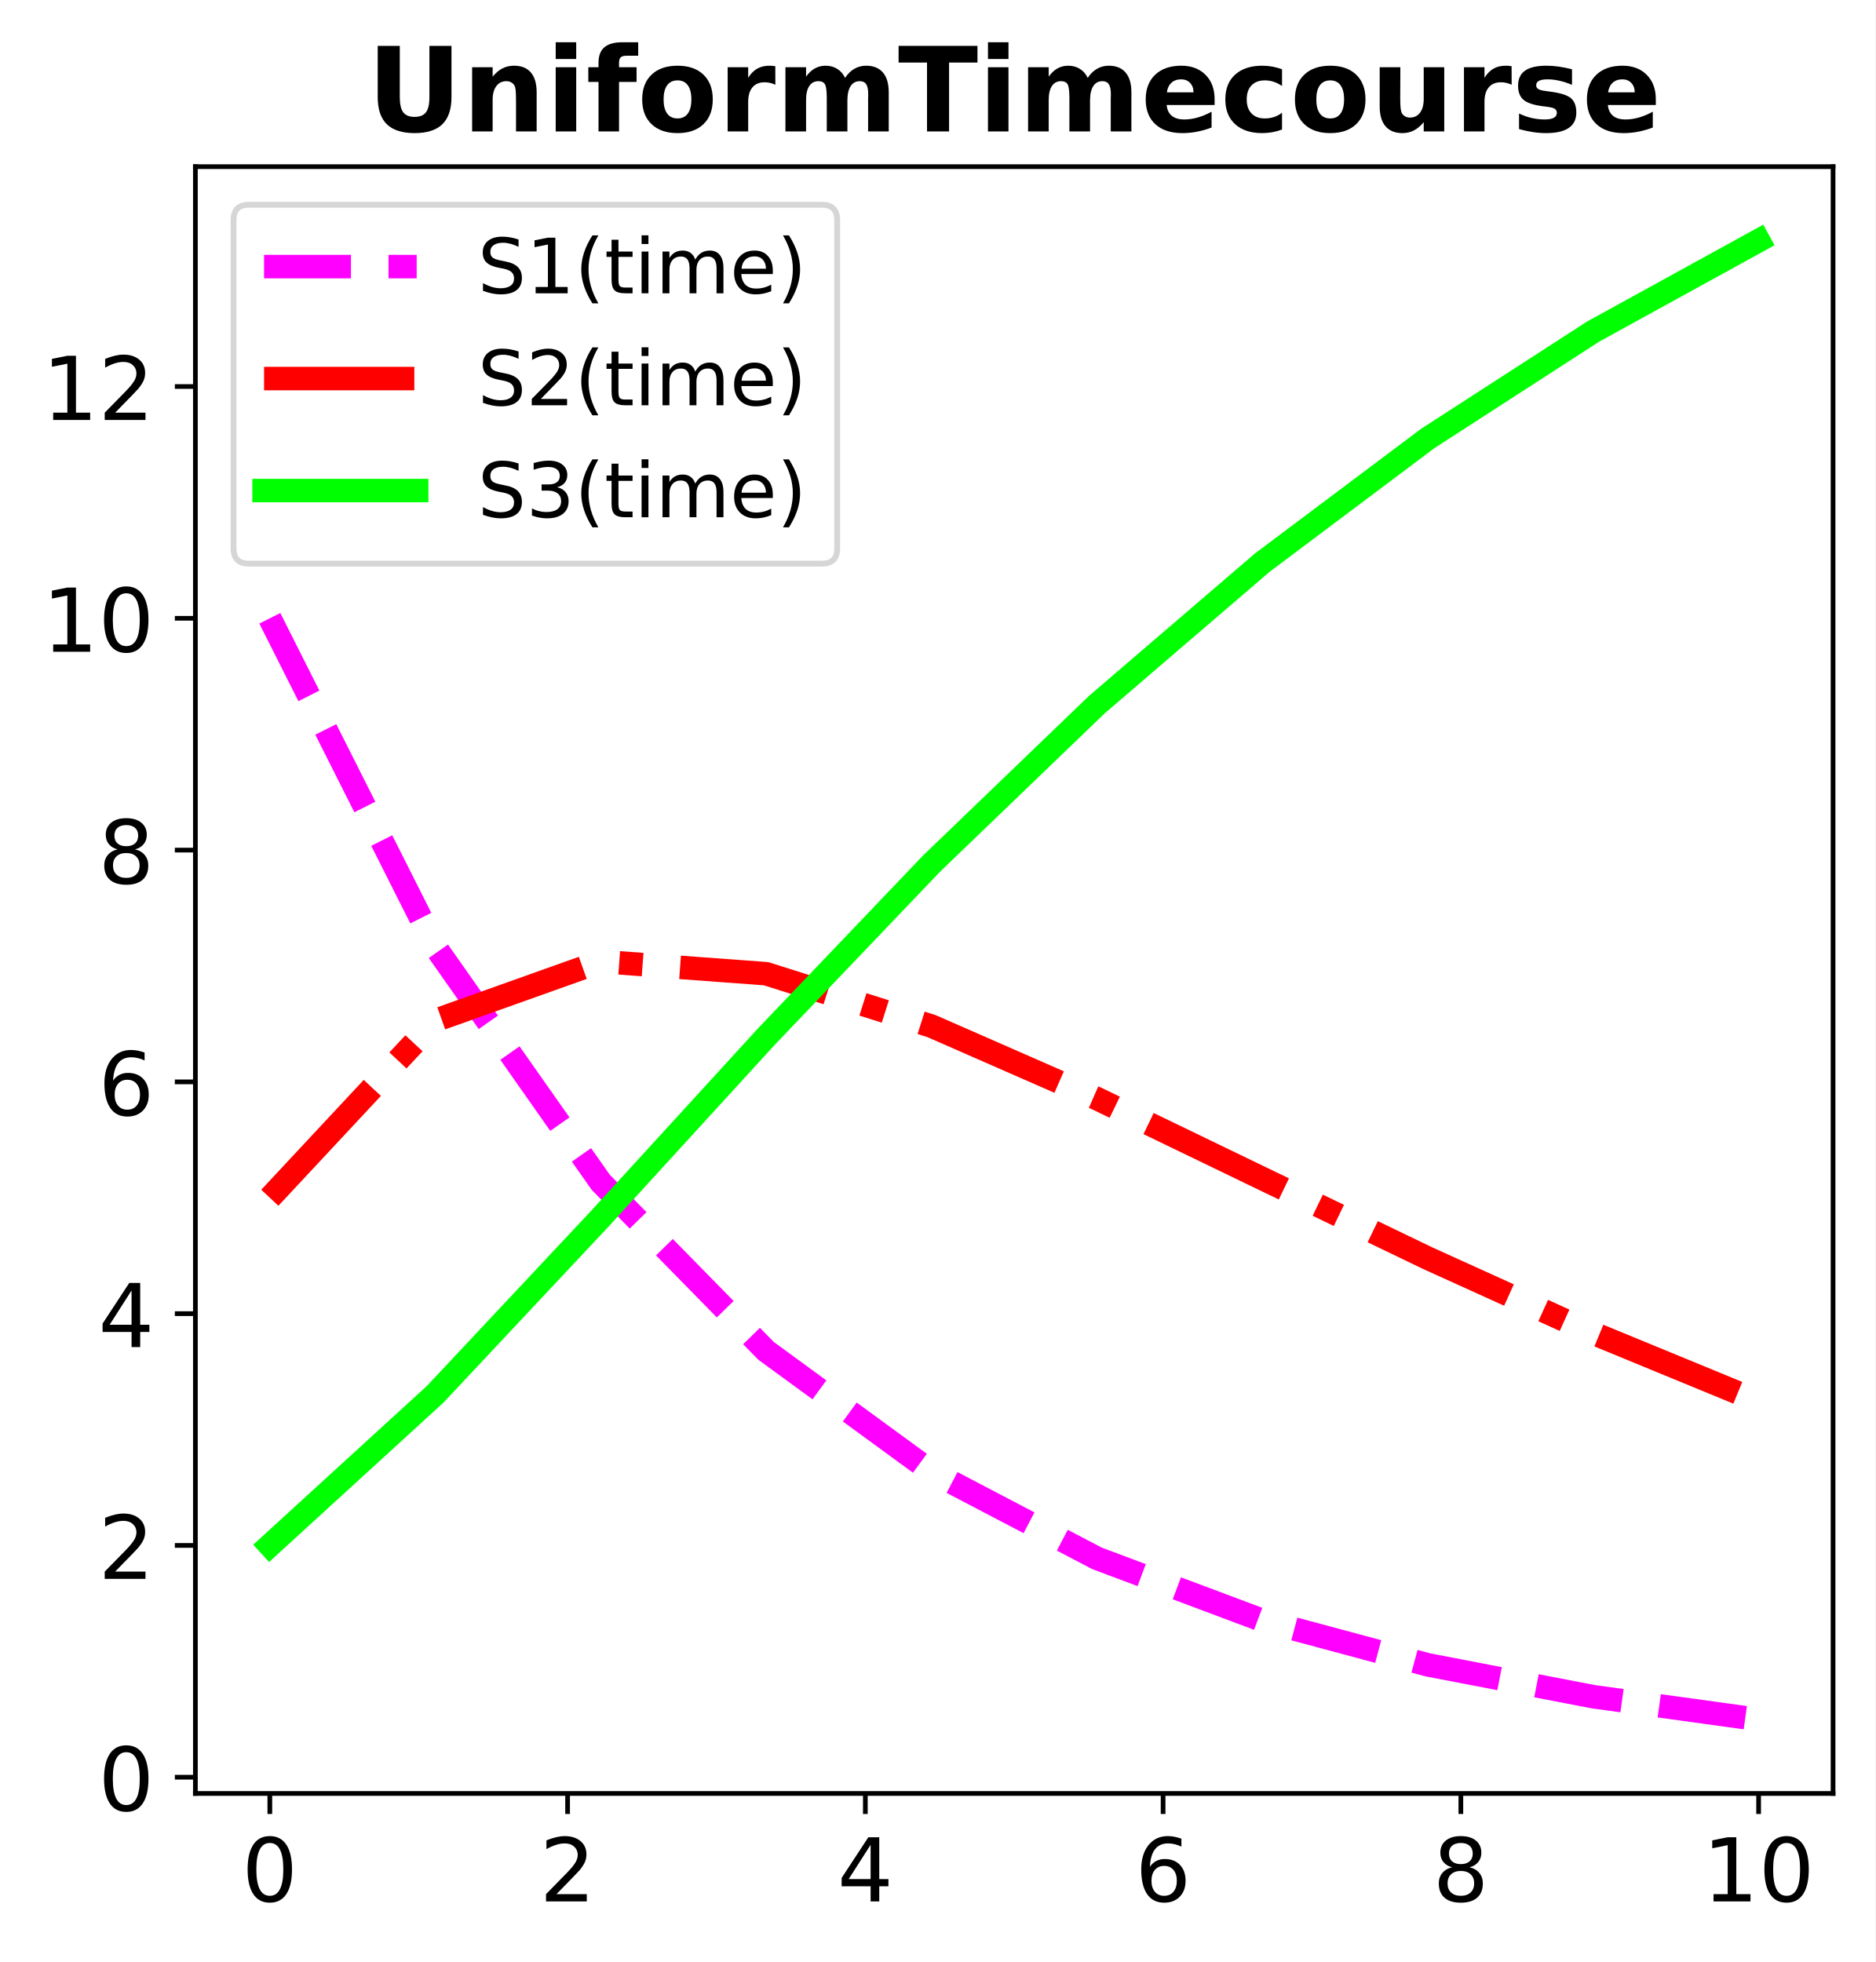
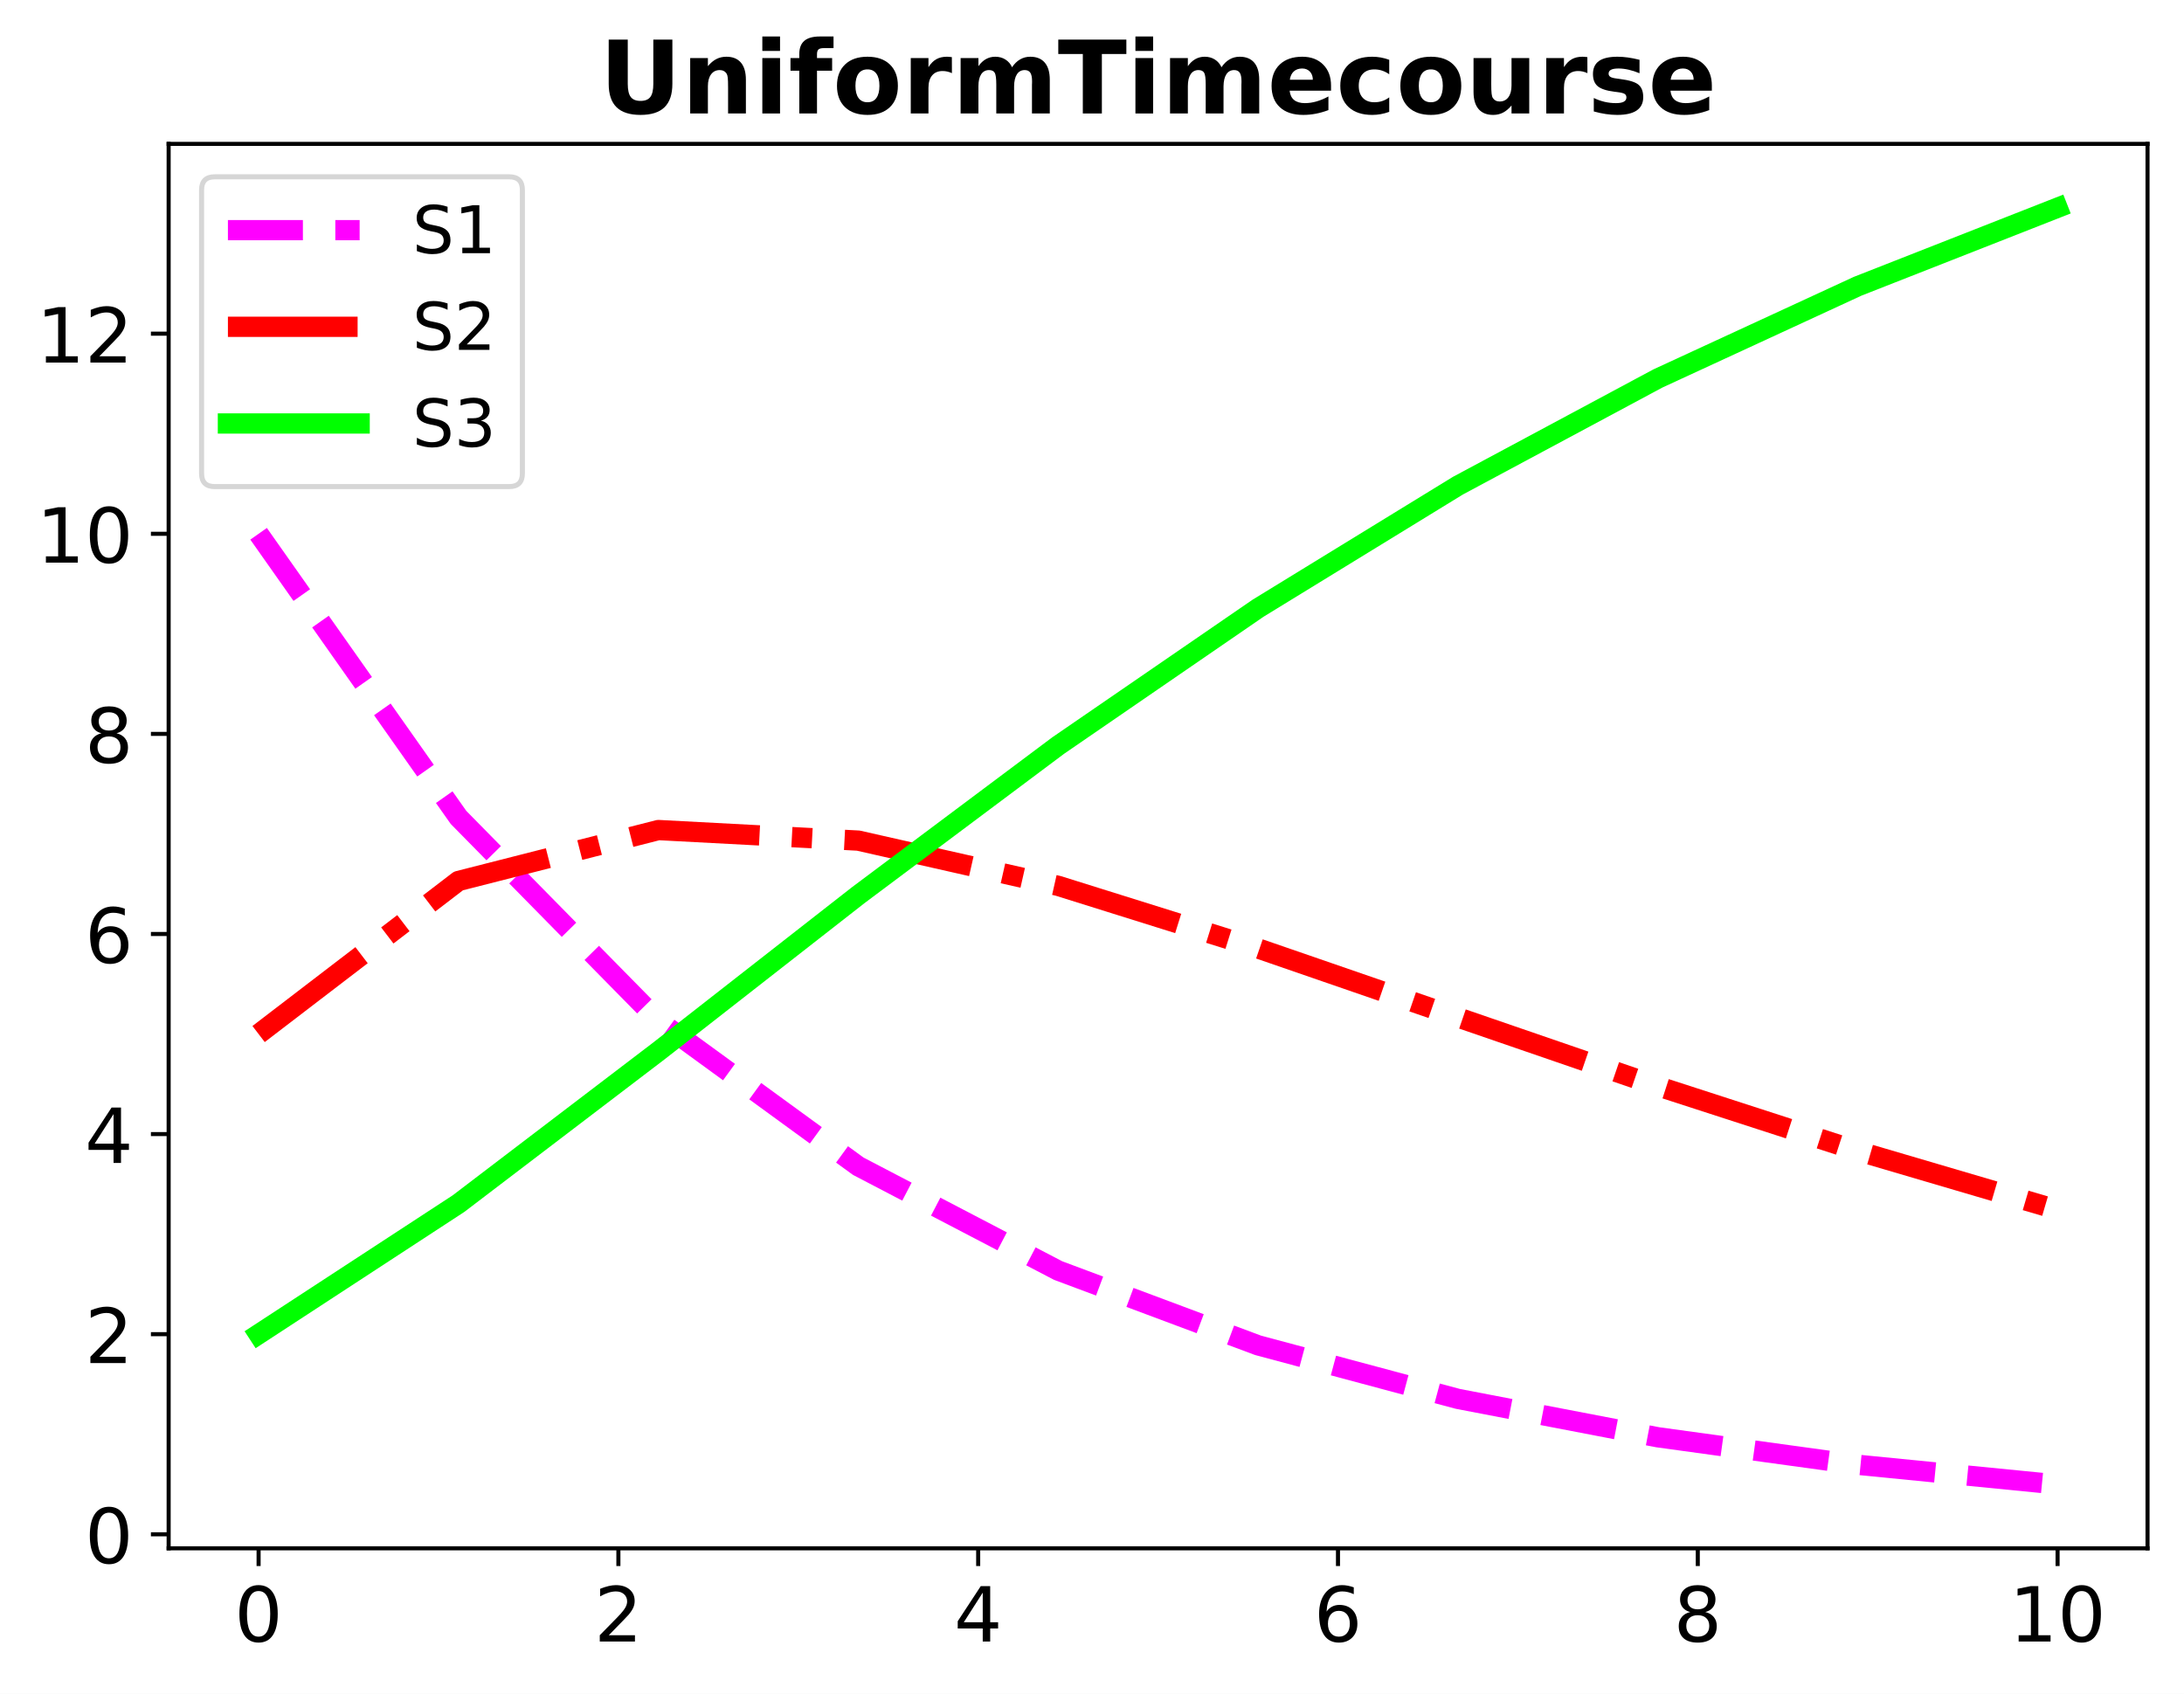
- <svg xmlns="http://www.w3.org/2000/svg" xmlns:xlink="http://www.w3.org/1999/xlink" height="334.314pt" version="1.1" viewBox="0 0 319.488 334.314" width="319.488pt">
+ <svg xmlns="http://www.w3.org/2000/svg" xmlns:xlink="http://www.w3.org/1999/xlink" height="334.314pt" version="1.1" viewBox="0 0 431.087 334.314" width="431.087pt">
  <defs>
    <style type="text/css">*{stroke-linecap:butt;stroke-linejoin:round;}</style>
  </defs>
  <g id="figure_1">
    <g id="patch_1">
-       <path d="M -0 334.314  L 319.488 334.314  L 319.488 0  L -0 0  z " style="fill:#ffffff;" />
+       <path d="M 0 334.314  L 431.087 334.314  L 431.087 0  L 0 0  z " style="fill:#ffffff;" />
    </g>
    <g id="axes_1">
      <g id="patch_2">
-         <path d="M 33.288 305.597  L 312.288 305.597  L 312.288 28.397  L 33.288 28.397  z " style="fill:#ffffff;" />
+         <path d="M 33.288 305.597  L 423.887 305.597  L 423.887 28.397  L 33.288 28.397  z " style="fill:#ffffff;" />
      </g>
      <g id="matplotlib.axis_1">
        <g id="xtick_1">
          <g id="line2d_1">
            <defs>
-               <path d="M 0 0  L 0 3.5  " id="mf391b35eb2" style="stroke:#000000;stroke-width:0.8;" />
+               <path d="M 0 0  L 0 3.5  " id="mf7f6f54787" style="stroke:#000000;stroke-width:0.8;" />
            </defs>
            <g>
-               <use style="stroke:#000000;stroke-width:0.8;" x="45.969" xlink:href="#mf391b35eb2" y="305.597" />
+               <use style="stroke:#000000;stroke-width:0.8;" x="51.042" xlink:href="#mf7f6f54787" y="305.597" />
            </g>
          </g>
          <g id="text_1">
-             <g transform="translate(41.19744 323.9945)scale(0.15 -0.15)">
+             <g transform="translate(46.27017 323.9945)scale(0.15 -0.15)">
              <defs>
                <path d="M 31.781 66.406  Q 24.172 66.406 20.328 58.906  Q 16.5 51.422 16.5 36.375  Q 16.5 21.391 20.328 13.891  Q 24.172 6.391 31.781 6.391  Q 39.453 6.391 43.281 13.891  Q 47.125 21.391 47.125 36.375  Q 47.125 51.422 43.281 58.906  Q 39.453 66.406 31.781 66.406  z M 31.781 74.219  Q 44.047 74.219 50.516 64.516  Q 56.984 54.828 56.984 36.375  Q 56.984 17.969 50.516 8.266  Q 44.047 -1.422 31.781 -1.422  Q 19.531 -1.422 13.062 8.266  Q 6.594 17.969 6.594 36.375  Q 6.594 54.828 13.062 64.516  Q 19.531 74.219 31.781 74.219  z " id="DejaVuSans-48" />
              </defs>
              <use xlink:href="#DejaVuSans-48" />
            </g>
          </g>
        </g>
        <g id="xtick_2">
          <g id="line2d_2">
            <g>
-               <use style="stroke:#000000;stroke-width:0.8;" x="96.697" xlink:href="#mf391b35eb2" y="305.597" />
+               <use style="stroke:#000000;stroke-width:0.8;" x="122.06" xlink:href="#mf7f6f54787" y="305.597" />
            </g>
          </g>
          <g id="text_2">
-             <g transform="translate(91.92472 323.9945)scale(0.15 -0.15)">
+             <g transform="translate(117.2884 323.9945)scale(0.15 -0.15)">
              <defs>
                <path d="M 19.188 8.297  L 53.609 8.297  L 53.609 0  L 7.328 0  L 7.328 8.297  Q 12.938 14.109 22.625 23.891  Q 32.328 33.688 34.812 36.531  Q 39.547 41.844 41.422 45.531  Q 43.312 49.219 43.312 52.781  Q 43.312 58.594 39.234 62.25  Q 35.156 65.922 28.609 65.922  Q 23.969 65.922 18.812 64.312  Q 13.672 62.703 7.812 59.422  L 7.812 69.391  Q 13.766 71.781 18.938 73  Q 24.125 74.219 28.422 74.219  Q 39.75 74.219 46.484 68.547  Q 53.219 62.891 53.219 53.422  Q 53.219 48.922 51.531 44.891  Q 49.859 40.875 45.406 35.406  Q 44.188 33.984 37.641 27.219  Q 31.109 20.453 19.188 8.297  z " id="DejaVuSans-50" />
              </defs>
              <use xlink:href="#DejaVuSans-50" />
            </g>
          </g>
        </g>
        <g id="xtick_3">
          <g id="line2d_3">
            <g>
-               <use style="stroke:#000000;stroke-width:0.8;" x="147.424" xlink:href="#mf391b35eb2" y="305.597" />
+               <use style="stroke:#000000;stroke-width:0.8;" x="193.078" xlink:href="#mf7f6f54787" y="305.597" />
            </g>
          </g>
          <g id="text_3">
-             <g transform="translate(142.652 323.9945)scale(0.15 -0.15)">
+             <g transform="translate(188.3065 323.9945)scale(0.15 -0.15)">
              <defs>
                <path d="M 37.797 64.312  L 12.891 25.391  L 37.797 25.391  z M 35.203 72.906  L 47.609 72.906  L 47.609 25.391  L 58.016 25.391  L 58.016 17.188  L 47.609 17.188  L 47.609 0  L 37.797 0  L 37.797 17.188  L 4.891 17.188  L 4.891 26.703  z " id="DejaVuSans-52" />
              </defs>
              <use xlink:href="#DejaVuSans-52" />
            </g>
          </g>
        </g>
        <g id="xtick_4">
          <g id="line2d_4">
            <g>
-               <use style="stroke:#000000;stroke-width:0.8;" x="198.151" xlink:href="#mf391b35eb2" y="305.597" />
+               <use style="stroke:#000000;stroke-width:0.8;" x="264.097" xlink:href="#mf7f6f54787" y="305.597" />
            </g>
          </g>
          <g id="text_4">
-             <g transform="translate(193.3793 323.9945)scale(0.15 -0.15)">
+             <g transform="translate(259.3247 323.9945)scale(0.15 -0.15)">
              <defs>
                <path d="M 33.016 40.375  Q 26.375 40.375 22.484 35.828  Q 18.609 31.297 18.609 23.391  Q 18.609 15.531 22.484 10.953  Q 26.375 6.391 33.016 6.391  Q 39.656 6.391 43.531 10.953  Q 47.406 15.531 47.406 23.391  Q 47.406 31.297 43.531 35.828  Q 39.656 40.375 33.016 40.375  z M 52.594 71.297  L 52.594 62.312  Q 48.875 64.062 45.094 64.984  Q 41.312 65.922 37.594 65.922  Q 27.828 65.922 22.672 59.328  Q 17.531 52.734 16.797 39.406  Q 19.672 43.656 24.016 45.922  Q 28.375 48.188 33.594 48.188  Q 44.578 48.188 50.953 41.516  Q 57.328 34.859 57.328 23.391  Q 57.328 12.156 50.688 5.359  Q 44.047 -1.422 33.016 -1.422  Q 20.359 -1.422 13.672 8.266  Q 6.984 17.969 6.984 36.375  Q 6.984 53.656 15.188 63.938  Q 23.391 74.219 37.203 74.219  Q 40.922 74.219 44.703 73.484  Q 48.484 72.75 52.594 71.297  z " id="DejaVuSans-54" />
              </defs>
              <use xlink:href="#DejaVuSans-54" />
            </g>
          </g>
        </g>
        <g id="xtick_5">
          <g id="line2d_5">
            <g>
-               <use style="stroke:#000000;stroke-width:0.8;" x="248.878" xlink:href="#mf391b35eb2" y="305.597" />
+               <use style="stroke:#000000;stroke-width:0.8;" x="335.115" xlink:href="#mf7f6f54787" y="305.597" />
            </g>
          </g>
          <g id="text_5">
-             <g transform="translate(244.1065 323.9945)scale(0.15 -0.15)">
+             <g transform="translate(330.3429 323.9945)scale(0.15 -0.15)">
              <defs>
                <path d="M 31.781 34.625  Q 24.75 34.625 20.719 30.859  Q 16.703 27.094 16.703 20.516  Q 16.703 13.922 20.719 10.156  Q 24.75 6.391 31.781 6.391  Q 38.812 6.391 42.859 10.172  Q 46.922 13.969 46.922 20.516  Q 46.922 27.094 42.891 30.859  Q 38.875 34.625 31.781 34.625  z M 21.922 38.812  Q 15.578 40.375 12.031 44.719  Q 8.5 49.078 8.5 55.328  Q 8.5 64.062 14.719 69.141  Q 20.953 74.219 31.781 74.219  Q 42.672 74.219 48.875 69.141  Q 55.078 64.062 55.078 55.328  Q 55.078 49.078 51.531 44.719  Q 48 40.375 41.703 38.812  Q 48.828 37.156 52.797 32.312  Q 56.781 27.484 56.781 20.516  Q 56.781 9.906 50.312 4.234  Q 43.844 -1.422 31.781 -1.422  Q 19.734 -1.422 13.25 4.234  Q 6.781 9.906 6.781 20.516  Q 6.781 27.484 10.781 32.312  Q 14.797 37.156 21.922 38.812  z M 18.312 54.391  Q 18.312 48.734 21.844 45.562  Q 25.391 42.391 31.781 42.391  Q 38.141 42.391 41.719 45.562  Q 45.312 48.734 45.312 54.391  Q 45.312 60.062 41.719 63.234  Q 38.141 66.406 31.781 66.406  Q 25.391 66.406 21.844 63.234  Q 18.312 60.062 18.312 54.391  z " id="DejaVuSans-56" />
              </defs>
              <use xlink:href="#DejaVuSans-56" />
            </g>
          </g>
        </g>
        <g id="xtick_6">
          <g id="line2d_6">
            <g>
-               <use style="stroke:#000000;stroke-width:0.8;" x="299.606" xlink:href="#mf391b35eb2" y="305.597" />
+               <use style="stroke:#000000;stroke-width:0.8;" x="406.133" xlink:href="#mf7f6f54787" y="305.597" />
            </g>
          </g>
          <g id="text_6">
-             <g transform="translate(290.0619 323.9945)scale(0.15 -0.15)">
+             <g transform="translate(396.5892 323.9945)scale(0.15 -0.15)">
              <defs>
                <path d="M 12.406 8.297  L 28.516 8.297  L 28.516 63.922  L 10.984 60.406  L 10.984 69.391  L 28.422 72.906  L 38.281 72.906  L 38.281 8.297  L 54.391 8.297  L 54.391 0  L 12.406 0  z " id="DejaVuSans-49" />
              </defs>
              <use xlink:href="#DejaVuSans-49" />
              <use x="63.623" xlink:href="#DejaVuSans-48" />
            </g>
          </g>
        </g>
      </g>
      <g id="matplotlib.axis_2">
        <g id="ytick_1">
          <g id="line2d_7">
            <defs>
-               <path d="M 0 0  L -3.5 0  " id="mfa1ee57628" style="stroke:#000000;stroke-width:0.8;" />
+               <path d="M 0 0  L -3.5 0  " id="m54d0fd680e" style="stroke:#000000;stroke-width:0.8;" />
            </defs>
            <g>
-               <use style="stroke:#000000;stroke-width:0.8;" x="33.288" xlink:href="#mfa1ee57628" y="302.829" />
+               <use style="stroke:#000000;stroke-width:0.8;" x="33.288" xlink:href="#m54d0fd680e" y="302.829" />
            </g>
          </g>
          <g id="text_7">
            <g transform="translate(16.74375 308.5274)scale(0.15 -0.15)">
              <use xlink:href="#DejaVuSans-48" />
            </g>
          </g>
        </g>
        <g id="ytick_2">
          <g id="line2d_8">
            <g>
-               <use style="stroke:#000000;stroke-width:0.8;" x="33.288" xlink:href="#mfa1ee57628" y="263.334" />
+               <use style="stroke:#000000;stroke-width:0.8;" x="33.288" xlink:href="#m54d0fd680e" y="263.334" />
            </g>
          </g>
          <g id="text_8">
            <g transform="translate(16.74375 269.0325)scale(0.15 -0.15)">
              <use xlink:href="#DejaVuSans-50" />
            </g>
          </g>
        </g>
        <g id="ytick_3">
          <g id="line2d_9">
            <g>
-               <use style="stroke:#000000;stroke-width:0.8;" x="33.288" xlink:href="#mfa1ee57628" y="223.839" />
+               <use style="stroke:#000000;stroke-width:0.8;" x="33.288" xlink:href="#m54d0fd680e" y="223.839" />
            </g>
          </g>
          <g id="text_9">
            <g transform="translate(16.74375 229.5376)scale(0.15 -0.15)">
              <use xlink:href="#DejaVuSans-52" />
            </g>
          </g>
        </g>
        <g id="ytick_4">
          <g id="line2d_10">
            <g>
-               <use style="stroke:#000000;stroke-width:0.8;" x="33.288" xlink:href="#mfa1ee57628" y="184.344" />
+               <use style="stroke:#000000;stroke-width:0.8;" x="33.288" xlink:href="#m54d0fd680e" y="184.344" />
            </g>
          </g>
          <g id="text_10">
            <g transform="translate(16.74375 190.0426)scale(0.15 -0.15)">
              <use xlink:href="#DejaVuSans-54" />
            </g>
          </g>
        </g>
        <g id="ytick_5">
          <g id="line2d_11">
            <g>
-               <use style="stroke:#000000;stroke-width:0.8;" x="33.288" xlink:href="#mfa1ee57628" y="144.849" />
+               <use style="stroke:#000000;stroke-width:0.8;" x="33.288" xlink:href="#m54d0fd680e" y="144.849" />
            </g>
          </g>
          <g id="text_11">
            <g transform="translate(16.74375 150.5477)scale(0.15 -0.15)">
              <use xlink:href="#DejaVuSans-56" />
            </g>
          </g>
        </g>
        <g id="ytick_6">
          <g id="line2d_12">
            <g>
-               <use style="stroke:#000000;stroke-width:0.8;" x="33.288" xlink:href="#mfa1ee57628" y="105.354" />
+               <use style="stroke:#000000;stroke-width:0.8;" x="33.288" xlink:href="#m54d0fd680e" y="105.354" />
            </g>
          </g>
          <g id="text_12">
            <g transform="translate(7.2 111.0528)scale(0.15 -0.15)">
              <use xlink:href="#DejaVuSans-49" />
              <use x="63.623" xlink:href="#DejaVuSans-48" />
            </g>
          </g>
        </g>
        <g id="ytick_7">
          <g id="line2d_13">
            <g>
-               <use style="stroke:#000000;stroke-width:0.8;" x="33.288" xlink:href="#mfa1ee57628" y="65.859" />
+               <use style="stroke:#000000;stroke-width:0.8;" x="33.288" xlink:href="#m54d0fd680e" y="65.859" />
            </g>
          </g>
          <g id="text_13">
            <g transform="translate(7.2 71.55788)scale(0.15 -0.15)">
              <use xlink:href="#DejaVuSans-49" />
              <use x="63.623" xlink:href="#DejaVuSans-50" />
            </g>
          </g>
        </g>
      </g>
      <g id="line2d_14">
-         <path clip-path="url(#p09fd55f658)" d="M 45.969 105.354  L 74.151 161.332  L 102.333 201.442  L 130.515 230.182  L 158.697 250.775  L 186.878 265.53  L 215.06 276.103  L 243.242 283.679  L 271.424 289.107  L 299.606 292.997  " style="fill:none;stroke:#ff00ff;stroke-dasharray:14.8,6.4;stroke-dashoffset:0;stroke-width:4;" />
+         <path clip-path="url(#p7a691d7132)" d="M 51.042 105.354  L 90.497 161.332  L 129.951 201.442  L 169.406 230.182  L 208.86 250.775  L 248.315 265.53  L 287.769 276.103  L 327.224 283.679  L 366.678 289.107  L 406.133 292.997  " style="fill:none;stroke:#ff00ff;stroke-dasharray:14.8,6.4;stroke-dashoffset:0;stroke-width:4;" />
      </g>
      <g id="line2d_15">
-         <path clip-path="url(#p09fd55f658)" d="M 45.969 204.091  L 74.151 173.88  L 102.333 163.83  L 130.515 165.915  L 158.697 174.845  L 186.878 187.198  L 215.06 200.816  L 243.242 214.392  L 271.424 227.177  L 299.606 238.785  " style="fill:none;stroke:#ff0000;stroke-dasharray:25.6,6.4,4,6.4;stroke-dashoffset:0;stroke-width:4;" />
+         <path clip-path="url(#p7a691d7132)" d="M 51.042 204.091  L 90.497 173.88  L 129.951 163.83  L 169.406 165.915  L 208.86 174.845  L 248.315 187.198  L 287.769 200.816  L 327.224 214.392  L 366.678 227.177  L 406.133 238.785  " style="fill:none;stroke:#ff0000;stroke-dasharray:25.6,6.4,4,6.4;stroke-dashoffset:0;stroke-width:4;" />
      </g>
      <g id="line2d_16">
-         <path clip-path="url(#p09fd55f658)" d="M 45.969 263.334  L 74.151 237.567  L 102.333 207.507  L 130.515 176.682  L 158.697 147.159  L 186.878 120.051  L 215.06 95.859  L 243.242 74.708  L 271.424 56.495  L 299.606 40.997  " style="fill:none;stroke:#00ff00;stroke-linecap:square;stroke-width:4;" />
+         <path clip-path="url(#p7a691d7132)" d="M 51.042 263.334  L 90.497 237.567  L 129.951 207.507  L 169.406 176.682  L 208.86 147.159  L 248.315 120.051  L 287.769 95.859  L 327.224 74.708  L 366.678 56.495  L 406.133 40.997  " style="fill:none;stroke:#00ff00;stroke-linecap:square;stroke-width:4;" />
      </g>
      <g id="patch_3">
        <path d="M 33.288 305.597  L 33.288 28.397  " style="fill:none;stroke:#000000;stroke-linecap:square;stroke-linejoin:miter;stroke-width:0.8;" />
      </g>
      <g id="patch_4">
-         <path d="M 312.288 305.597  L 312.288 28.397  " style="fill:none;stroke:#000000;stroke-linecap:square;stroke-linejoin:miter;stroke-width:0.8;" />
+         <path d="M 423.887 305.597  L 423.887 28.397  " style="fill:none;stroke:#000000;stroke-linecap:square;stroke-linejoin:miter;stroke-width:0.8;" />
      </g>
      <g id="patch_5">
-         <path d="M 33.288 305.597  L 312.288 305.597  " style="fill:none;stroke:#000000;stroke-linecap:square;stroke-linejoin:miter;stroke-width:0.8;" />
+         <path d="M 33.288 305.597  L 423.887 305.597  " style="fill:none;stroke:#000000;stroke-linecap:square;stroke-linejoin:miter;stroke-width:0.8;" />
      </g>
      <g id="patch_6">
-         <path d="M 33.288 28.397  L 312.288 28.397  " style="fill:none;stroke:#000000;stroke-linecap:square;stroke-linejoin:miter;stroke-width:0.8;" />
+         <path d="M 33.288 28.397  L 423.887 28.397  " style="fill:none;stroke:#000000;stroke-linecap:square;stroke-linejoin:miter;stroke-width:0.8;" />
      </g>
      <g id="text_14">
-         <g transform="translate(62.5125 22.39688)scale(0.2 -0.2)">
+         <g transform="translate(118.3125 22.39688)scale(0.2 -0.2)">
          <defs>
            <path d="M 9.188 72.906  L 27.984 72.906  L 27.984 29.203  Q 27.984 20.172 30.938 16.281  Q 33.891 12.406 40.578 12.406  Q 47.312 12.406 50.266 16.281  Q 53.219 20.172 53.219 29.203  L 53.219 72.906  L 72.016 72.906  L 72.016 29.203  Q 72.016 13.719 64.25 6.141  Q 56.5 -1.422 40.578 -1.422  Q 24.703 -1.422 16.938 6.141  Q 9.188 13.719 9.188 29.203  z " id="DejaVuSans-Bold-85" />
            <path d="M 63.375 33.297  L 63.375 0  L 45.797 0  L 45.797 5.422  L 45.797 25.484  Q 45.797 32.562 45.484 35.25  Q 45.172 37.938 44.391 39.203  Q 43.359 40.922 41.594 41.875  Q 39.844 42.828 37.594 42.828  Q 32.125 42.828 29 38.594  Q 25.875 34.375 25.875 26.906  L 25.875 0  L 8.406 0  L 8.406 54.688  L 25.875 54.688  L 25.875 46.688  Q 29.828 51.469 34.266 53.734  Q 38.719 56 44.094 56  Q 53.562 56 58.469 50.188  Q 63.375 44.391 63.375 33.297  z " id="DejaVuSans-Bold-110" />
            <path d="M 8.406 54.688  L 25.875 54.688  L 25.875 0  L 8.406 0  z M 8.406 75.984  L 25.875 75.984  L 25.875 61.719  L 8.406 61.719  z " id="DejaVuSans-Bold-105" />
            <path d="M 44.391 75.984  L 44.391 64.5  L 34.719 64.5  Q 31 64.5 29.531 63.156  Q 28.078 61.812 28.078 58.5  L 28.078 54.688  L 43.016 54.688  L 43.016 42.188  L 28.078 42.188  L 28.078 0  L 10.594 0  L 10.594 42.188  L 1.906 42.188  L 1.906 54.688  L 10.594 54.688  L 10.594 58.5  Q 10.594 67.438 15.578 71.703  Q 20.562 75.984 31 75.984  z " id="DejaVuSans-Bold-102" />
            <path d="M 34.422 43.5  Q 28.609 43.5 25.562 39.328  Q 22.516 35.156 22.516 27.297  Q 22.516 19.438 25.562 15.25  Q 28.609 11.078 34.422 11.078  Q 40.141 11.078 43.156 15.25  Q 46.188 19.438 46.188 27.297  Q 46.188 35.156 43.156 39.328  Q 40.141 43.5 34.422 43.5  z M 34.422 56  Q 48.531 56 56.469 48.375  Q 64.406 40.766 64.406 27.297  Q 64.406 13.812 56.469 6.188  Q 48.531 -1.422 34.422 -1.422  Q 20.266 -1.422 12.281 6.188  Q 4.297 13.812 4.297 27.297  Q 4.297 40.766 12.281 48.375  Q 20.266 56 34.422 56  z " id="DejaVuSans-Bold-111" />
            <path d="M 49.031 39.797  Q 46.734 40.875 44.453 41.375  Q 42.188 41.891 39.891 41.891  Q 33.156 41.891 29.516 37.562  Q 25.875 33.25 25.875 25.203  L 25.875 0  L 8.406 0  L 8.406 54.688  L 25.875 54.688  L 25.875 45.703  Q 29.25 51.078 33.609 53.531  Q 37.984 56 44.094 56  Q 44.969 56 45.984 55.922  Q 47.016 55.859 48.969 55.609  z " id="DejaVuSans-Bold-114" />
            <path d="M 59.078 45.609  Q 62.406 50.688 66.969 53.344  Q 71.531 56 77 56  Q 86.422 56 91.359 50.188  Q 96.297 44.391 96.297 33.297  L 96.297 0  L 78.719 0  L 78.719 28.516  Q 78.766 29.156 78.781 29.828  Q 78.812 30.516 78.812 31.781  Q 78.812 37.594 77.094 40.203  Q 75.391 42.828 71.578 42.828  Q 66.609 42.828 63.891 38.719  Q 61.188 34.625 61.078 26.859  L 61.078 0  L 43.5 0  L 43.5 28.516  Q 43.5 37.594 41.938 40.203  Q 40.375 42.828 36.375 42.828  Q 31.344 42.828 28.609 38.703  Q 25.875 34.578 25.875 26.906  L 25.875 0  L 8.297 0  L 8.297 54.688  L 25.875 54.688  L 25.875 46.688  Q 29.109 51.312 33.281 53.656  Q 37.453 56 42.484 56  Q 48.141 56 52.484 53.266  Q 56.844 50.531 59.078 45.609  z " id="DejaVuSans-Bold-109" />
            <path d="M 0.484 72.906  L 67.672 72.906  L 67.672 58.688  L 43.5 58.688  L 43.5 0  L 24.703 0  L 24.703 58.688  L 0.484 58.688  z " id="DejaVuSans-Bold-84" />
            <path d="M 62.984 27.484  L 62.984 22.516  L 22.125 22.516  Q 22.75 16.359 26.562 13.281  Q 30.375 10.203 37.203 10.203  Q 42.719 10.203 48.5 11.844  Q 54.297 13.484 60.406 16.797  L 60.406 3.328  Q 54.203 0.984 48 -0.219  Q 41.797 -1.422 35.594 -1.422  Q 20.75 -1.422 12.516 6.125  Q 4.297 13.672 4.297 27.297  Q 4.297 40.672 12.375 48.328  Q 20.453 56 34.625 56  Q 47.516 56 55.25 48.234  Q 62.984 40.484 62.984 27.484  z M 45.016 33.297  Q 45.016 38.281 42.109 41.328  Q 39.203 44.391 34.516 44.391  Q 29.438 44.391 26.266 41.531  Q 23.094 38.672 22.312 33.297  z " id="DejaVuSans-Bold-101" />
            <path d="M 52.594 52.984  L 52.594 38.719  Q 49.031 41.156 45.438 42.328  Q 41.844 43.5 37.984 43.5  Q 30.672 43.5 26.594 39.234  Q 22.516 34.969 22.516 27.297  Q 22.516 19.625 26.594 15.344  Q 30.672 11.078 37.984 11.078  Q 42.094 11.078 45.781 12.297  Q 49.469 13.531 52.594 15.922  L 52.594 1.609  Q 48.484 0.094 44.266 -0.656  Q 40.047 -1.422 35.797 -1.422  Q 21 -1.422 12.641 6.172  Q 4.297 13.766 4.297 27.297  Q 4.297 40.828 12.641 48.406  Q 21 56 35.797 56  Q 40.094 56 44.266 55.25  Q 48.438 54.5 52.594 52.984  z " id="DejaVuSans-Bold-99" />
            <path d="M 7.812 21.297  L 7.812 54.688  L 25.391 54.688  L 25.391 49.219  Q 25.391 44.781 25.344 38.062  Q 25.297 31.344 25.297 29.109  Q 25.297 22.516 25.641 19.609  Q 25.984 16.703 26.812 15.375  Q 27.875 13.672 29.609 12.734  Q 31.344 11.812 33.594 11.812  Q 39.062 11.812 42.188 16.016  Q 45.312 20.219 45.312 27.688  L 45.312 54.688  L 62.797 54.688  L 62.797 0  L 45.312 0  L 45.312 7.906  Q 41.359 3.125 36.938 0.844  Q 32.516 -1.422 27.203 -1.422  Q 17.719 -1.422 12.766 4.391  Q 7.812 10.203 7.812 21.297  z " id="DejaVuSans-Bold-117" />
            <path d="M 51.125 52.984  L 51.125 39.703  Q 45.516 42.047 40.281 43.219  Q 35.062 44.391 30.422 44.391  Q 25.438 44.391 23.016 43.141  Q 20.609 41.891 20.609 39.312  Q 20.609 37.203 22.438 36.078  Q 24.266 34.969 29 34.422  L 32.078 33.984  Q 45.516 32.281 50.141 28.375  Q 54.781 24.469 54.781 16.109  Q 54.781 7.375 48.328 2.969  Q 41.891 -1.422 29.109 -1.422  Q 23.688 -1.422 17.891 -0.562  Q 12.109 0.297 6 2  L 6 15.281  Q 11.234 12.75 16.719 11.469  Q 22.219 10.203 27.875 10.203  Q 33.016 10.203 35.594 11.609  Q 38.188 13.031 38.188 15.828  Q 38.188 18.172 36.406 19.312  Q 34.625 20.453 29.297 21.094  L 26.219 21.484  Q 14.547 22.953 9.859 26.906  Q 5.172 30.859 5.172 38.922  Q 5.172 47.609 11.125 51.797  Q 17.094 56 29.391 56  Q 34.234 56 39.547 55.266  Q 44.875 54.547 51.125 52.984  z " id="DejaVuSans-Bold-115" />
          </defs>
          <use xlink:href="#DejaVuSans-Bold-85" />
          <use x="81.201" xlink:href="#DejaVuSans-Bold-110" />
          <use x="152.393" xlink:href="#DejaVuSans-Bold-105" />
          <use x="186.67" xlink:href="#DejaVuSans-Bold-102" />
          <use x="230.176" xlink:href="#DejaVuSans-Bold-111" />
          <use x="298.877" xlink:href="#DejaVuSans-Bold-114" />
          <use x="348.193" xlink:href="#DejaVuSans-Bold-109" />
          <use x="452.393" xlink:href="#DejaVuSans-Bold-84" />
          <use x="520.605" xlink:href="#DejaVuSans-Bold-105" />
          <use x="554.883" xlink:href="#DejaVuSans-Bold-109" />
          <use x="659.082" xlink:href="#DejaVuSans-Bold-101" />
          <use x="726.904" xlink:href="#DejaVuSans-Bold-99" />
          <use x="786.182" xlink:href="#DejaVuSans-Bold-111" />
          <use x="854.883" xlink:href="#DejaVuSans-Bold-117" />
          <use x="926.074" xlink:href="#DejaVuSans-Bold-114" />
          <use x="975.391" xlink:href="#DejaVuSans-Bold-115" />
          <use x="1034.912" xlink:href="#DejaVuSans-Bold-101" />
        </g>
      </g>
      <g id="legend_1">
        <g id="patch_7">
-           <path d="M 42.388 96.042  L 140.026 96.042  Q 142.626 96.042 142.626 93.442  L 142.626 37.497  Q 142.626 34.897 140.026 34.897  L 42.388 34.897  Q 39.788 34.897 39.788 37.497  L 39.788 93.442  Q 39.788 96.042 42.388 96.042  z " style="fill:#ffffff;opacity:0.8;stroke:#cccccc;stroke-linejoin:miter;" />
+           <path d="M 42.388 96.042  L 100.512 96.042  Q 103.112 96.042 103.112 93.442  L 103.112 37.497  Q 103.112 34.897 100.512 34.897  L 42.388 34.897  Q 39.788 34.897 39.788 37.497  L 39.788 93.442  Q 39.788 96.042 42.388 96.042  z " style="fill:#ffffff;opacity:0.8;stroke:#cccccc;stroke-linejoin:miter;" />
        </g>
        <g id="line2d_17">
          <path d="M 44.987 45.425  L 70.987 45.425  " style="fill:none;stroke:#ff00ff;stroke-dasharray:14.8,6.4;stroke-dashoffset:0;stroke-width:4;" />
        </g>
        <g id="line2d_18" />
        <g id="text_15">
          <g transform="translate(81.3875 49.97484)scale(0.13 -0.13)">
            <defs>
              <path d="M 53.516 70.516  L 53.516 60.891  Q 47.906 63.578 42.922 64.891  Q 37.938 66.219 33.297 66.219  Q 25.25 66.219 20.875 63.094  Q 16.5 59.969 16.5 54.203  Q 16.5 49.359 19.406 46.891  Q 22.312 44.438 30.422 42.922  L 36.375 41.703  Q 47.406 39.594 52.656 34.297  Q 57.906 29 57.906 20.125  Q 57.906 9.516 50.797 4.047  Q 43.703 -1.422 29.984 -1.422  Q 24.812 -1.422 18.969 -0.25  Q 13.141 0.922 6.891 3.219  L 6.891 13.375  Q 12.891 10.016 18.656 8.297  Q 24.422 6.594 29.984 6.594  Q 38.422 6.594 43.016 9.906  Q 47.609 13.234 47.609 19.391  Q 47.609 24.75 44.312 27.781  Q 41.016 30.812 33.5 32.328  L 27.484 33.5  Q 16.453 35.688 11.516 40.375  Q 6.594 45.062 6.594 53.422  Q 6.594 63.094 13.406 68.656  Q 20.219 74.219 32.172 74.219  Q 37.312 74.219 42.625 73.281  Q 47.953 72.359 53.516 70.516  z " id="DejaVuSans-83" />
-               <path d="M 31 75.875  Q 24.469 64.656 21.281 53.656  Q 18.109 42.672 18.109 31.391  Q 18.109 20.125 21.312 9.062  Q 24.516 -2 31 -13.188  L 23.188 -13.188  Q 15.875 -1.703 12.234 9.375  Q 8.594 20.453 8.594 31.391  Q 8.594 42.281 12.203 53.312  Q 15.828 64.359 23.188 75.875  z " id="DejaVuSans-40" />
-               <path d="M 18.312 70.219  L 18.312 54.688  L 36.812 54.688  L 36.812 47.703  L 18.312 47.703  L 18.312 18.016  Q 18.312 11.328 20.141 9.422  Q 21.969 7.516 27.594 7.516  L 36.812 7.516  L 36.812 0  L 27.594 0  Q 17.188 0 13.234 3.875  Q 9.281 7.766 9.281 18.016  L 9.281 47.703  L 2.688 47.703  L 2.688 54.688  L 9.281 54.688  L 9.281 70.219  z " id="DejaVuSans-116" />
-               <path d="M 9.422 54.688  L 18.406 54.688  L 18.406 0  L 9.422 0  z M 9.422 75.984  L 18.406 75.984  L 18.406 64.594  L 9.422 64.594  z " id="DejaVuSans-105" />
-               <path d="M 52 44.188  Q 55.375 50.25 60.062 53.125  Q 64.75 56 71.094 56  Q 79.641 56 84.281 50.016  Q 88.922 44.047 88.922 33.016  L 88.922 0  L 79.891 0  L 79.891 32.719  Q 79.891 40.578 77.094 44.375  Q 74.312 48.188 68.609 48.188  Q 61.625 48.188 57.562 43.547  Q 53.516 38.922 53.516 30.906  L 53.516 0  L 44.484 0  L 44.484 32.719  Q 44.484 40.625 41.703 44.406  Q 38.922 48.188 33.109 48.188  Q 26.219 48.188 22.156 43.531  Q 18.109 38.875 18.109 30.906  L 18.109 0  L 9.078 0  L 9.078 54.688  L 18.109 54.688  L 18.109 46.188  Q 21.188 51.219 25.484 53.609  Q 29.781 56 35.688 56  Q 41.656 56 45.828 52.969  Q 50 49.953 52 44.188  z " id="DejaVuSans-109" />
-               <path d="M 56.203 29.594  L 56.203 25.203  L 14.891 25.203  Q 15.484 15.922 20.484 11.062  Q 25.484 6.203 34.422 6.203  Q 39.594 6.203 44.453 7.469  Q 49.312 8.734 54.109 11.281  L 54.109 2.781  Q 49.266 0.734 44.188 -0.344  Q 39.109 -1.422 33.891 -1.422  Q 20.797 -1.422 13.156 6.188  Q 5.516 13.812 5.516 26.812  Q 5.516 40.234 12.766 48.109  Q 20.016 56 32.328 56  Q 43.359 56 49.781 48.891  Q 56.203 41.797 56.203 29.594  z M 47.219 32.234  Q 47.125 39.594 43.094 43.984  Q 39.062 48.391 32.422 48.391  Q 24.906 48.391 20.391 44.141  Q 15.875 39.891 15.188 32.172  z " id="DejaVuSans-101" />
-               <path d="M 8.016 75.875  L 15.828 75.875  Q 23.141 64.359 26.781 53.312  Q 30.422 42.281 30.422 31.391  Q 30.422 20.453 26.781 9.375  Q 23.141 -1.703 15.828 -13.188  L 8.016 -13.188  Q 14.5 -2 17.703 9.062  Q 20.906 20.125 20.906 31.391  Q 20.906 42.672 17.703 53.656  Q 14.5 64.656 8.016 75.875  z " id="DejaVuSans-41" />
            </defs>
            <use xlink:href="#DejaVuSans-83" />
            <use x="63.477" xlink:href="#DejaVuSans-49" />
-             <use x="127.1" xlink:href="#DejaVuSans-40" />
-             <use x="166.113" xlink:href="#DejaVuSans-116" />
-             <use x="205.322" xlink:href="#DejaVuSans-105" />
-             <use x="233.105" xlink:href="#DejaVuSans-109" />
-             <use x="330.518" xlink:href="#DejaVuSans-101" />
-             <use x="392.041" xlink:href="#DejaVuSans-41" />
          </g>
        </g>
        <g id="line2d_19">
          <path d="M 44.987 64.506  L 70.987 64.506  " style="fill:none;stroke:#ff0000;stroke-dasharray:25.6,6.4,4,6.4;stroke-dashoffset:0;stroke-width:4;" />
        </g>
        <g id="line2d_20" />
        <g id="text_16">
          <g transform="translate(81.3875 69.05641)scale(0.13 -0.13)">
            <use xlink:href="#DejaVuSans-83" />
            <use x="63.477" xlink:href="#DejaVuSans-50" />
-             <use x="127.1" xlink:href="#DejaVuSans-40" />
-             <use x="166.113" xlink:href="#DejaVuSans-116" />
-             <use x="205.322" xlink:href="#DejaVuSans-105" />
-             <use x="233.105" xlink:href="#DejaVuSans-109" />
-             <use x="330.518" xlink:href="#DejaVuSans-101" />
-             <use x="392.041" xlink:href="#DejaVuSans-41" />
          </g>
        </g>
        <g id="line2d_21">
          <path d="M 44.987 83.588  L 70.987 83.588  " style="fill:none;stroke:#00ff00;stroke-linecap:square;stroke-width:4;" />
        </g>
        <g id="line2d_22" />
        <g id="text_17">
          <g transform="translate(81.3875 88.13797)scale(0.13 -0.13)">
            <defs>
              <path d="M 40.578 39.312  Q 47.656 37.797 51.625 33  Q 55.609 28.219 55.609 21.188  Q 55.609 10.406 48.188 4.484  Q 40.766 -1.422 27.094 -1.422  Q 22.516 -1.422 17.656 -0.516  Q 12.797 0.391 7.625 2.203  L 7.625 11.719  Q 11.719 9.328 16.594 8.109  Q 21.484 6.891 26.812 6.891  Q 36.078 6.891 40.938 10.547  Q 45.797 14.203 45.797 21.188  Q 45.797 27.641 41.281 31.266  Q 36.766 34.906 28.719 34.906  L 20.219 34.906  L 20.219 43.016  L 29.109 43.016  Q 36.375 43.016 40.234 45.922  Q 44.094 48.828 44.094 54.297  Q 44.094 59.906 40.109 62.906  Q 36.141 65.922 28.719 65.922  Q 24.656 65.922 20.016 65.031  Q 15.375 64.156 9.812 62.312  L 9.812 71.094  Q 15.438 72.656 20.344 73.438  Q 25.25 74.219 29.594 74.219  Q 40.828 74.219 47.359 69.109  Q 53.906 64.016 53.906 55.328  Q 53.906 49.266 50.438 45.094  Q 46.969 40.922 40.578 39.312  z " id="DejaVuSans-51" />
            </defs>
            <use xlink:href="#DejaVuSans-83" />
            <use x="63.477" xlink:href="#DejaVuSans-51" />
-             <use x="127.1" xlink:href="#DejaVuSans-40" />
-             <use x="166.113" xlink:href="#DejaVuSans-116" />
-             <use x="205.322" xlink:href="#DejaVuSans-105" />
-             <use x="233.105" xlink:href="#DejaVuSans-109" />
-             <use x="330.518" xlink:href="#DejaVuSans-101" />
-             <use x="392.041" xlink:href="#DejaVuSans-41" />
          </g>
        </g>
      </g>
    </g>
  </g>
  <defs>
-     <clipPath id="p09fd55f658">
-       <rect height="277.2" width="279" x="33.288" y="28.397" />
+     <clipPath id="p7a691d7132">
+       <rect height="277.2" width="390.6" x="33.288" y="28.397" />
    </clipPath>
  </defs>
</svg>
